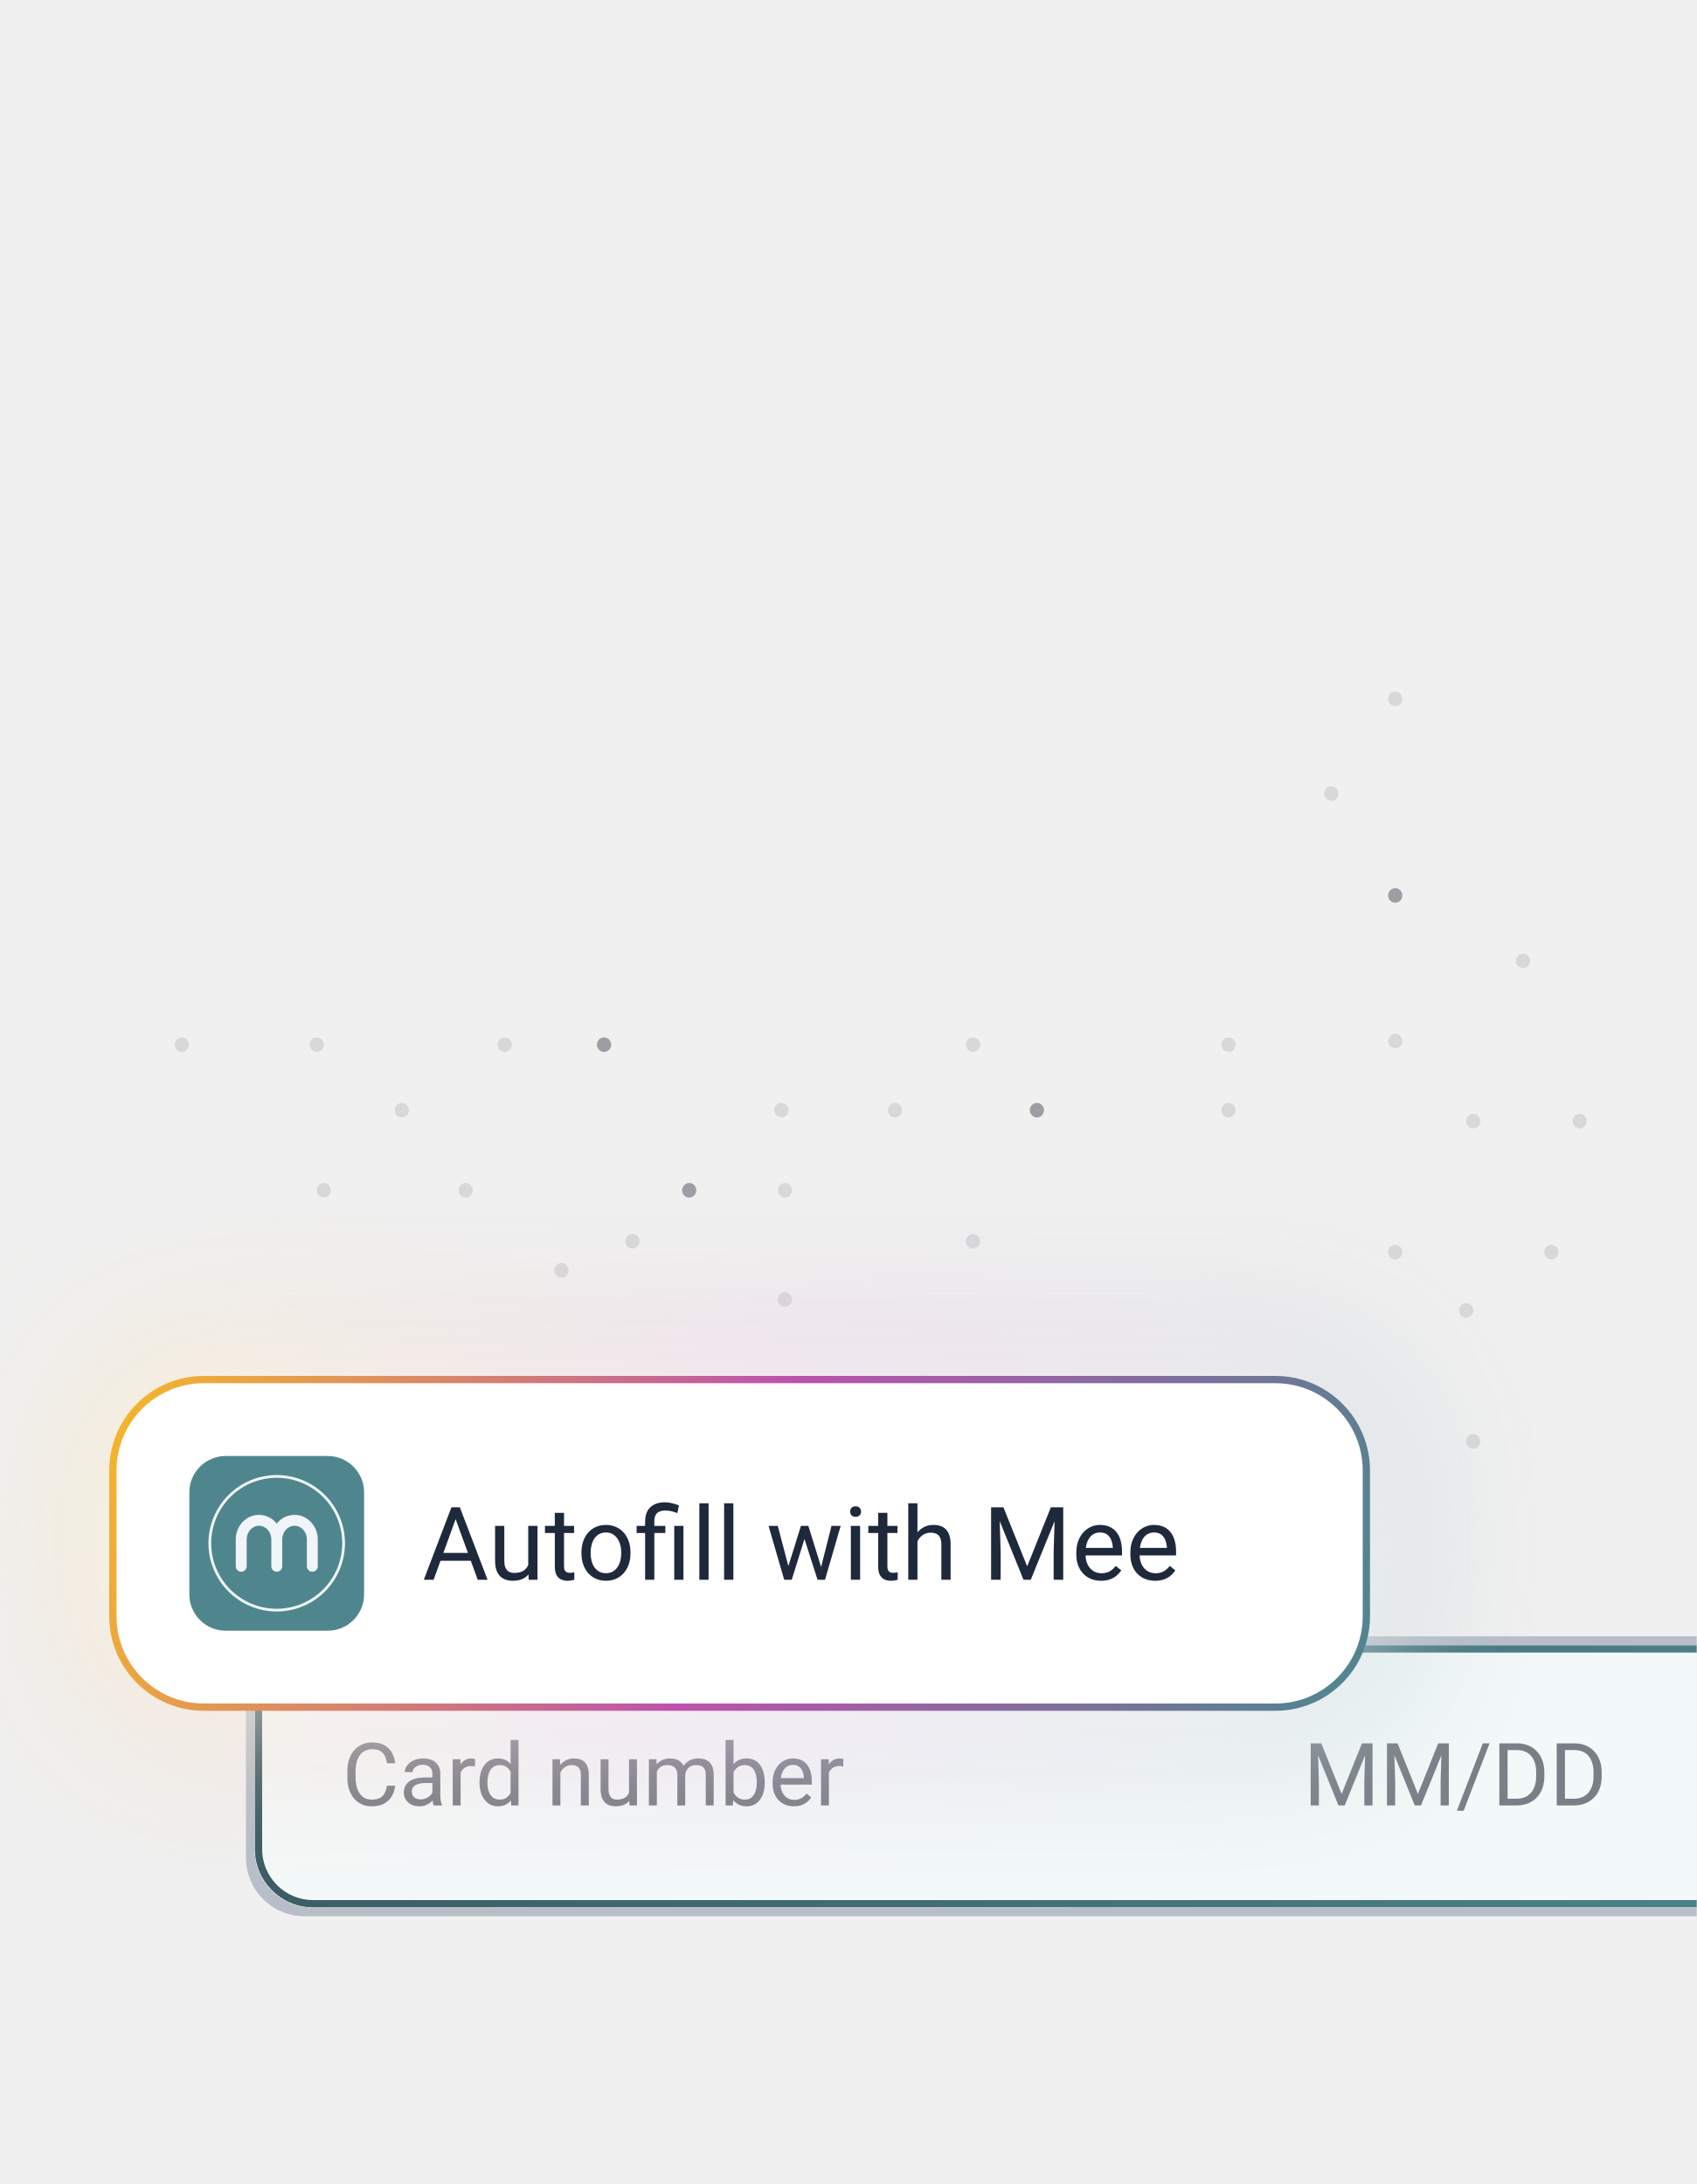
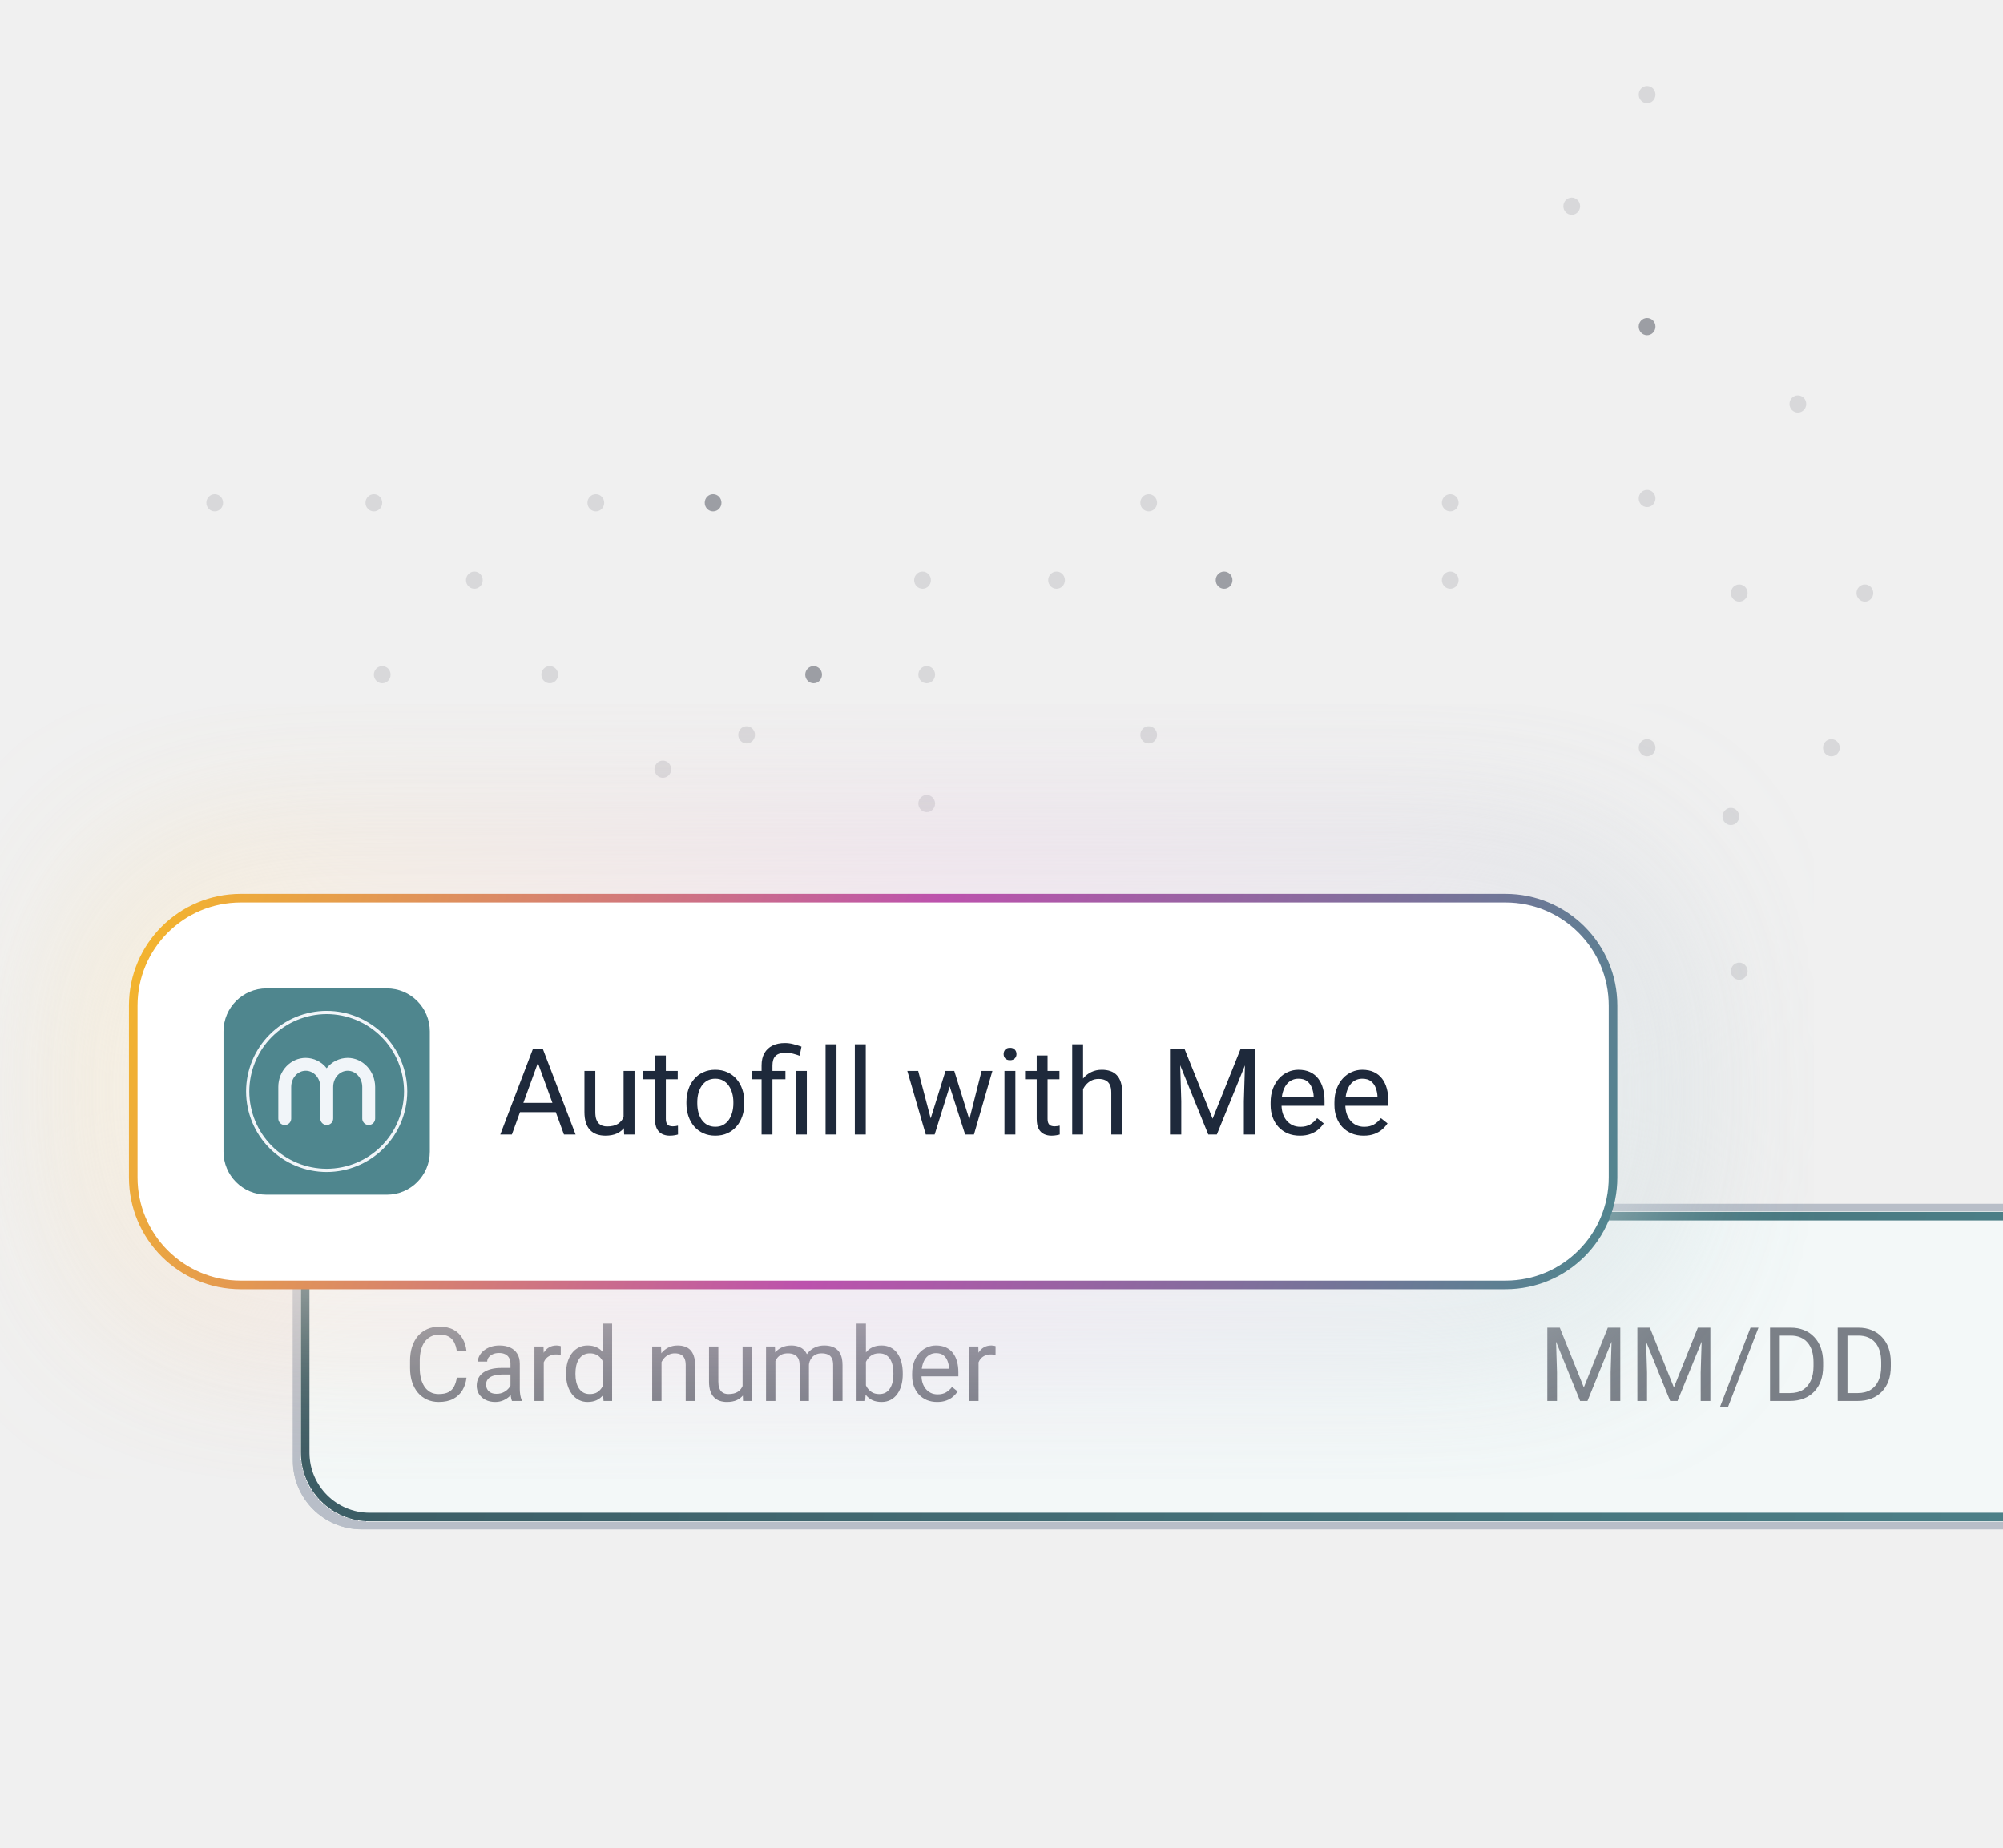
- <svg xmlns="http://www.w3.org/2000/svg" width="233" height="300" viewBox="0 0 233 300" fill="none">
+ <svg xmlns="http://www.w3.org/2000/svg" width="233" height="215" viewBox="0 85 233 215" fill="none">
  <g clip-path="url(#clip0_6063_2798)">
    <g clip-path="url(#clip1_6063_2798)">
      <g filter="url(#filter0_d_6063_2798)">
        <g clip-path="url(#clip2_6063_2798)">
          <path d="M35 234C35 229.582 38.582 226 43 226H260C264.418 226 268 229.582 268 234V254C268 258.418 264.418 262 260 262H43C38.582 262 35 258.418 35 254V234Z" fill="#F3F8F8" />
          <path d="M53.141 245.287H54.266C54.207 245.826 54.053 246.308 53.803 246.734C53.553 247.16 53.199 247.498 52.742 247.748C52.285 247.994 51.715 248.117 51.031 248.117C50.531 248.117 50.076 248.023 49.666 247.836C49.26 247.648 48.91 247.383 48.617 247.039C48.324 246.691 48.098 246.275 47.938 245.791C47.781 245.303 47.703 244.76 47.703 244.162V243.312C47.703 242.715 47.781 242.174 47.938 241.689C48.098 241.201 48.326 240.783 48.623 240.435C48.924 240.088 49.285 239.82 49.707 239.633C50.129 239.445 50.603 239.351 51.131 239.351C51.775 239.351 52.32 239.473 52.766 239.715C53.211 239.957 53.557 240.293 53.803 240.723C54.053 241.148 54.207 241.642 54.266 242.205H53.141C53.086 241.807 52.984 241.465 52.836 241.18C52.688 240.891 52.477 240.668 52.203 240.512C51.93 240.355 51.572 240.277 51.131 240.277C50.752 240.277 50.418 240.349 50.129 240.494C49.844 240.639 49.603 240.844 49.408 241.109C49.217 241.375 49.072 241.693 48.975 242.064C48.877 242.435 48.828 242.848 48.828 243.301V244.162C48.828 244.58 48.871 244.973 48.957 245.34C49.047 245.707 49.182 246.029 49.361 246.307C49.541 246.584 49.77 246.803 50.047 246.963C50.324 247.119 50.652 247.197 51.031 247.197C51.512 247.197 51.895 247.121 52.18 246.969C52.465 246.816 52.68 246.598 52.824 246.312C52.973 246.027 53.078 245.685 53.141 245.287ZM59.381 246.916V243.652C59.381 243.402 59.33 243.185 59.228 243.002C59.131 242.814 58.982 242.67 58.783 242.568C58.584 242.467 58.338 242.416 58.045 242.416C57.772 242.416 57.531 242.463 57.324 242.557C57.121 242.65 56.961 242.773 56.844 242.926C56.73 243.078 56.674 243.242 56.674 243.418H55.59C55.59 243.191 55.648 242.967 55.766 242.744C55.883 242.521 56.051 242.32 56.27 242.141C56.492 241.957 56.758 241.812 57.066 241.707C57.379 241.598 57.727 241.543 58.109 241.543C58.57 241.543 58.977 241.621 59.328 241.777C59.684 241.933 59.961 242.17 60.16 242.486C60.363 242.799 60.465 243.191 60.465 243.664V246.617C60.465 246.828 60.482 247.053 60.518 247.291C60.557 247.529 60.613 247.734 60.688 247.906V248H59.557C59.502 247.875 59.459 247.709 59.428 247.502C59.397 247.291 59.381 247.096 59.381 246.916ZM59.568 244.156L59.58 244.918H58.484C58.176 244.918 57.9 244.943 57.658 244.994C57.416 245.041 57.213 245.113 57.049 245.211C56.885 245.308 56.76 245.432 56.674 245.58C56.588 245.724 56.545 245.894 56.545 246.09C56.545 246.289 56.59 246.471 56.68 246.635C56.77 246.799 56.904 246.93 57.084 247.027C57.268 247.121 57.492 247.168 57.758 247.168C58.09 247.168 58.383 247.098 58.637 246.957C58.891 246.816 59.092 246.644 59.24 246.441C59.393 246.238 59.475 246.041 59.486 245.849L59.949 246.371C59.922 246.535 59.848 246.717 59.727 246.916C59.605 247.115 59.443 247.307 59.24 247.49C59.041 247.67 58.803 247.82 58.525 247.941C58.252 248.058 57.943 248.117 57.6 248.117C57.17 248.117 56.793 248.033 56.469 247.865C56.148 247.697 55.898 247.473 55.719 247.191C55.543 246.906 55.455 246.588 55.455 246.236C55.455 245.896 55.522 245.598 55.654 245.34C55.787 245.078 55.978 244.861 56.228 244.689C56.478 244.514 56.779 244.381 57.131 244.291C57.482 244.201 57.875 244.156 58.309 244.156H59.568ZM63.254 242.656V248H62.17V241.66H63.225L63.254 242.656ZM65.234 241.625L65.228 242.633C65.139 242.613 65.053 242.601 64.971 242.598C64.893 242.59 64.803 242.586 64.701 242.586C64.451 242.586 64.231 242.625 64.039 242.703C63.848 242.781 63.685 242.891 63.553 243.031C63.42 243.172 63.315 243.34 63.236 243.535C63.162 243.726 63.113 243.937 63.09 244.168L62.785 244.344C62.785 243.961 62.822 243.601 62.897 243.266C62.975 242.93 63.094 242.633 63.254 242.375C63.414 242.113 63.617 241.91 63.863 241.766C64.113 241.617 64.41 241.543 64.754 241.543C64.832 241.543 64.922 241.553 65.023 241.572C65.125 241.588 65.195 241.605 65.234 241.625ZM70.115 246.769V239H71.205V248H70.209L70.115 246.769ZM65.85 244.9V244.777C65.85 244.293 65.908 243.853 66.025 243.459C66.147 243.06 66.316 242.719 66.535 242.433C66.758 242.148 67.022 241.93 67.326 241.777C67.635 241.621 67.978 241.543 68.357 241.543C68.756 241.543 69.103 241.613 69.4 241.754C69.701 241.891 69.955 242.092 70.162 242.357C70.373 242.619 70.539 242.935 70.66 243.307C70.781 243.678 70.865 244.098 70.912 244.566V245.105C70.869 245.57 70.785 245.988 70.66 246.359C70.539 246.73 70.373 247.047 70.162 247.308C69.955 247.57 69.701 247.771 69.4 247.912C69.1 248.049 68.748 248.117 68.346 248.117C67.975 248.117 67.635 248.037 67.326 247.877C67.022 247.717 66.758 247.492 66.535 247.203C66.316 246.914 66.147 246.574 66.025 246.183C65.908 245.789 65.85 245.361 65.85 244.9ZM66.939 244.777V244.9C66.939 245.217 66.971 245.514 67.033 245.791C67.1 246.068 67.201 246.312 67.338 246.523C67.475 246.734 67.648 246.9 67.859 247.021C68.07 247.139 68.322 247.197 68.615 247.197C68.975 247.197 69.269 247.121 69.5 246.969C69.734 246.816 69.922 246.615 70.062 246.365C70.203 246.115 70.312 245.844 70.391 245.551V244.139C70.344 243.924 70.275 243.717 70.186 243.517C70.1 243.314 69.986 243.135 69.846 242.978C69.709 242.818 69.539 242.691 69.336 242.598C69.137 242.504 68.9 242.457 68.627 242.457C68.33 242.457 68.074 242.519 67.859 242.644C67.648 242.766 67.475 242.933 67.338 243.148C67.201 243.359 67.1 243.605 67.033 243.887C66.971 244.164 66.939 244.461 66.939 244.777ZM76.953 243.014V248H75.869V241.66H76.894L76.953 243.014ZM76.695 244.59L76.244 244.572C76.248 244.139 76.312 243.738 76.438 243.371C76.562 243 76.738 242.678 76.965 242.404C77.191 242.131 77.461 241.92 77.773 241.771C78.09 241.619 78.439 241.543 78.822 241.543C79.135 241.543 79.416 241.586 79.666 241.672C79.916 241.754 80.129 241.887 80.305 242.07C80.484 242.254 80.621 242.492 80.715 242.785C80.809 243.074 80.856 243.428 80.856 243.846V248H79.766V243.834C79.766 243.502 79.717 243.236 79.619 243.037C79.522 242.834 79.379 242.687 79.191 242.598C79.004 242.504 78.773 242.457 78.5 242.457C78.231 242.457 77.984 242.514 77.762 242.627C77.543 242.74 77.353 242.896 77.193 243.096C77.037 243.295 76.914 243.523 76.824 243.781C76.738 244.035 76.695 244.305 76.695 244.59ZM86.381 246.535V241.66H87.471V248H86.434L86.381 246.535ZM86.586 245.199L87.037 245.187C87.037 245.609 86.992 246 86.902 246.359C86.816 246.715 86.676 247.023 86.481 247.285C86.285 247.547 86.029 247.752 85.713 247.9C85.397 248.045 85.012 248.117 84.559 248.117C84.25 248.117 83.967 248.072 83.709 247.982C83.455 247.892 83.236 247.754 83.053 247.566C82.869 247.379 82.727 247.135 82.625 246.834C82.527 246.533 82.478 246.172 82.478 245.75V241.66H83.562V245.762C83.562 246.047 83.594 246.283 83.656 246.471C83.723 246.654 83.811 246.801 83.92 246.91C84.033 247.016 84.158 247.09 84.295 247.133C84.436 247.176 84.58 247.197 84.728 247.197C85.189 247.197 85.555 247.109 85.824 246.933C86.094 246.754 86.287 246.514 86.404 246.213C86.525 245.908 86.586 245.57 86.586 245.199ZM90.201 242.92V248H89.111V241.66H90.143L90.201 242.92ZM89.978 244.59L89.475 244.572C89.478 244.139 89.535 243.738 89.644 243.371C89.754 243 89.916 242.678 90.131 242.404C90.346 242.131 90.613 241.92 90.934 241.771C91.254 241.619 91.625 241.543 92.047 241.543C92.344 241.543 92.617 241.586 92.867 241.672C93.117 241.754 93.334 241.885 93.518 242.064C93.701 242.244 93.844 242.474 93.945 242.756C94.047 243.037 94.098 243.377 94.098 243.775V248H93.014V243.828C93.014 243.496 92.957 243.23 92.844 243.031C92.734 242.832 92.578 242.687 92.375 242.598C92.172 242.504 91.934 242.457 91.66 242.457C91.34 242.457 91.072 242.514 90.857 242.627C90.643 242.74 90.471 242.896 90.342 243.096C90.213 243.295 90.119 243.523 90.061 243.781C90.006 244.035 89.978 244.305 89.978 244.59ZM94.086 243.992L93.359 244.215C93.363 243.867 93.42 243.533 93.529 243.213C93.643 242.892 93.805 242.607 94.016 242.357C94.231 242.107 94.494 241.91 94.807 241.766C95.119 241.617 95.477 241.543 95.879 241.543C96.219 241.543 96.519 241.588 96.781 241.678C97.047 241.767 97.269 241.906 97.449 242.094C97.633 242.277 97.772 242.514 97.865 242.803C97.959 243.092 98.006 243.435 98.006 243.834V248H96.916V243.822C96.916 243.467 96.859 243.191 96.746 242.996C96.637 242.797 96.481 242.658 96.277 242.58C96.078 242.498 95.84 242.457 95.562 242.457C95.324 242.457 95.113 242.498 94.93 242.58C94.746 242.662 94.592 242.775 94.467 242.92C94.342 243.06 94.246 243.223 94.18 243.406C94.117 243.59 94.086 243.785 94.086 243.992ZM99.641 239H100.73V246.769L100.637 248H99.641V239ZM105.014 244.777V244.9C105.014 245.361 104.959 245.789 104.85 246.183C104.74 246.574 104.58 246.914 104.369 247.203C104.158 247.492 103.9 247.717 103.596 247.877C103.291 248.037 102.941 248.117 102.547 248.117C102.145 248.117 101.791 248.049 101.486 247.912C101.186 247.771 100.932 247.57 100.725 247.308C100.518 247.047 100.352 246.73 100.227 246.359C100.105 245.988 100.021 245.57 99.975 245.105V244.566C100.021 244.098 100.105 243.678 100.227 243.307C100.352 242.935 100.518 242.619 100.725 242.357C100.932 242.092 101.186 241.891 101.486 241.754C101.787 241.613 102.137 241.543 102.535 241.543C102.934 241.543 103.287 241.621 103.596 241.777C103.904 241.93 104.162 242.148 104.369 242.433C104.58 242.719 104.74 243.06 104.85 243.459C104.959 243.853 105.014 244.293 105.014 244.777ZM103.924 244.9V244.777C103.924 244.461 103.895 244.164 103.836 243.887C103.777 243.605 103.684 243.359 103.555 243.148C103.426 242.933 103.256 242.766 103.045 242.644C102.834 242.519 102.574 242.457 102.266 242.457C101.992 242.457 101.754 242.504 101.551 242.598C101.352 242.691 101.182 242.818 101.041 242.978C100.9 243.135 100.785 243.314 100.695 243.517C100.609 243.717 100.545 243.924 100.502 244.139V245.551C100.564 245.824 100.666 246.088 100.807 246.342C100.951 246.592 101.143 246.797 101.381 246.957C101.623 247.117 101.922 247.197 102.277 247.197C102.57 247.197 102.82 247.139 103.027 247.021C103.238 246.9 103.408 246.734 103.537 246.523C103.67 246.312 103.768 246.068 103.83 245.791C103.893 245.514 103.924 245.217 103.924 244.9ZM109.016 248.117C108.574 248.117 108.174 248.043 107.814 247.894C107.459 247.742 107.152 247.529 106.895 247.256C106.641 246.982 106.445 246.658 106.309 246.283C106.172 245.908 106.104 245.498 106.104 245.053V244.807C106.104 244.291 106.18 243.832 106.332 243.43C106.484 243.023 106.691 242.68 106.953 242.398C107.215 242.117 107.512 241.904 107.844 241.76C108.176 241.615 108.52 241.543 108.875 241.543C109.328 241.543 109.719 241.621 110.047 241.777C110.379 241.933 110.65 242.152 110.861 242.433C111.072 242.711 111.229 243.039 111.33 243.418C111.432 243.793 111.482 244.203 111.482 244.648V245.135H106.748V244.25H110.398V244.168C110.383 243.887 110.324 243.613 110.223 243.348C110.125 243.082 109.969 242.863 109.754 242.691C109.539 242.519 109.246 242.433 108.875 242.433C108.629 242.433 108.402 242.486 108.195 242.592C107.988 242.693 107.811 242.846 107.662 243.049C107.514 243.252 107.398 243.5 107.316 243.793C107.234 244.086 107.193 244.424 107.193 244.807V245.053C107.193 245.353 107.234 245.637 107.316 245.902C107.402 246.164 107.525 246.394 107.686 246.594C107.85 246.793 108.047 246.949 108.277 247.062C108.512 247.176 108.777 247.232 109.074 247.232C109.457 247.232 109.781 247.154 110.047 246.998C110.312 246.842 110.545 246.633 110.744 246.371L111.4 246.892C111.264 247.099 111.09 247.297 110.879 247.484C110.668 247.672 110.408 247.824 110.1 247.941C109.795 248.058 109.434 248.117 109.016 248.117ZM113.832 242.656V248H112.748V241.66H113.803L113.832 242.656ZM115.812 241.625L115.807 242.633C115.717 242.613 115.631 242.601 115.549 242.598C115.471 242.59 115.381 242.586 115.279 242.586C115.029 242.586 114.809 242.625 114.617 242.703C114.426 242.781 114.264 242.891 114.131 243.031C113.998 243.172 113.893 243.34 113.814 243.535C113.74 243.726 113.691 243.937 113.668 244.168L113.363 244.344C113.363 243.961 113.4 243.601 113.475 243.266C113.553 242.93 113.672 242.633 113.832 242.375C113.992 242.113 114.195 241.91 114.441 241.766C114.691 241.617 114.988 241.543 115.332 241.543C115.41 241.543 115.5 241.553 115.602 241.572C115.703 241.588 115.773 241.605 115.812 241.625Z" fill="#020617" fill-opacity="0.5" />
          <path d="M180.348 239.469H181.443L184.238 246.424L187.027 239.469H188.129L184.66 248H183.805L180.348 239.469ZM179.99 239.469H180.957L181.115 244.672V248H179.99V239.469ZM187.514 239.469H188.48V248H187.355V244.672L187.514 239.469ZM190.824 239.469H191.92L194.715 246.424L197.504 239.469H198.605L195.137 248H194.281L190.824 239.469ZM190.467 239.469H191.434L191.592 244.672V248H190.467V239.469ZM197.99 239.469H198.957V248H197.832V244.672L197.99 239.469ZM204.553 239.469L200.996 248.732H200.064L203.627 239.469H204.553ZM208.209 248H206.428L206.439 247.08H208.209C208.818 247.08 209.326 246.953 209.732 246.699C210.139 246.441 210.443 246.082 210.646 245.621C210.854 245.156 210.957 244.613 210.957 243.992V243.471C210.957 242.982 210.898 242.549 210.781 242.17C210.664 241.787 210.492 241.465 210.266 241.203C210.039 240.937 209.762 240.736 209.434 240.599C209.109 240.463 208.736 240.394 208.314 240.394H206.393V239.469H208.314C208.873 239.469 209.383 239.562 209.844 239.75C210.305 239.933 210.701 240.201 211.033 240.553C211.369 240.9 211.627 241.322 211.807 241.818C211.986 242.31 212.076 242.865 212.076 243.482V243.992C212.076 244.609 211.986 245.166 211.807 245.662C211.627 246.154 211.367 246.574 211.027 246.922C210.691 247.269 210.285 247.537 209.809 247.724C209.336 247.908 208.803 248 208.209 248ZM207.031 239.469V248H205.9V239.469H207.031ZM216.084 248H214.303L214.314 247.08H216.084C216.693 247.08 217.201 246.953 217.607 246.699C218.014 246.441 218.318 246.082 218.521 245.621C218.729 245.156 218.832 244.613 218.832 243.992V243.471C218.832 242.982 218.773 242.549 218.656 242.17C218.539 241.787 218.367 241.465 218.141 241.203C217.914 240.937 217.637 240.736 217.309 240.599C216.984 240.463 216.611 240.394 216.189 240.394H214.268V239.469H216.189C216.748 239.469 217.258 239.562 217.719 239.75C218.18 239.933 218.576 240.201 218.908 240.553C219.244 240.9 219.502 241.322 219.682 241.818C219.861 242.31 219.951 242.865 219.951 243.482V243.992C219.951 244.609 219.861 245.166 219.682 245.662C219.502 246.154 219.242 246.574 218.902 246.922C218.566 247.269 218.16 247.537 217.684 247.724C217.211 247.908 216.678 248 216.084 248ZM214.906 239.469V248H213.775V239.469H214.906Z" fill="#020617" fill-opacity="0.5" />
        </g>
        <path d="M35.5 234C35.5 229.858 38.858 226.5 43 226.5H260C264.142 226.5 267.5 229.858 267.5 234V254C267.5 258.142 264.142 261.5 260 261.5H43C38.858 261.5 35.5 258.142 35.5 254V234Z" stroke="url(#paint0_linear_6063_2798)" />
      </g>
    </g>
    <ellipse cx="191.599" cy="172" rx="1" ry="0.974" transform="rotate(-90 191.599 172)" fill="#020617" fill-opacity="0.1" />
    <ellipse cx="202.318" cy="198" rx="1" ry="0.974" transform="rotate(-90 202.318 198)" fill="#020617" fill-opacity="0.1" />
    <ellipse cx="213.037" cy="172" rx="1" ry="0.974" transform="rotate(-90 213.037 172)" fill="#020617" fill-opacity="0.1" />
    <ellipse cx="201.344" cy="180" rx="1" ry="0.974" transform="rotate(-90 201.344 180)" fill="#020617" fill-opacity="0.1" />
    <ellipse cx="216.934" cy="154" rx="1" ry="0.974" transform="rotate(-90 216.934 154)" fill="#020617" fill-opacity="0.1" />
    <ellipse cx="209.139" cy="132" rx="1" ry="0.974" transform="rotate(-90 209.139 132)" fill="#020617" fill-opacity="0.1" />
    <ellipse cx="191.599" cy="123" rx="1" ry="0.974" transform="rotate(-90 191.599 123)" fill="#020617" fill-opacity="0.35" />
    <ellipse cx="182.83" cy="109" rx="1" ry="0.974" transform="rotate(-90 182.83 109)" fill="#020617" fill-opacity="0.1" />
    <ellipse cx="191.599" cy="96" rx="1" ry="0.974" transform="rotate(-90 191.599 96)" fill="#020617" fill-opacity="0.1" />
    <ellipse cx="202.318" cy="154" rx="1" ry="0.974" transform="rotate(-90 202.318 154)" fill="#020617" fill-opacity="0.1" />
    <ellipse cx="191.599" cy="143" rx="1" ry="0.974" transform="rotate(-90 191.599 143)" fill="#020617" fill-opacity="0.1" />
    <ellipse cx="69.31" cy="143.5" rx="0.974" ry="1" fill="#020617" fill-opacity="0.1" />
    <ellipse cx="43.488" cy="143.5" rx="0.974" ry="1" fill="#020617" fill-opacity="0.1" />
    <ellipse cx="24.974" cy="143.5" rx="0.974" ry="1" fill="#020617" fill-opacity="0.1" />
    <ellipse cx="82.952" cy="143.5" rx="0.974" ry="1" fill="#020617" fill-opacity="0.35" />
    <ellipse cx="55.181" cy="152.5" rx="0.974" ry="1" fill="#020617" fill-opacity="0.1" />
    <ellipse cx="94.645" cy="163.5" rx="0.974" ry="1" fill="#020617" fill-opacity="0.35" />
    <ellipse cx="63.951" cy="163.5" rx="0.974" ry="1" fill="#020617" fill-opacity="0.1" />
    <ellipse cx="77.106" cy="174.5" rx="0.974" ry="1" fill="#020617" fill-opacity="0.1" />
    <ellipse cx="86.85" cy="170.5" rx="0.974" ry="1" fill="#020617" fill-opacity="0.1" />
    <ellipse cx="107.8" cy="178.5" rx="0.974" ry="1" fill="#020617" fill-opacity="0.1" />
    <ellipse cx="133.622" cy="170.5" rx="0.974" ry="1" fill="#020617" fill-opacity="0.1" />
    <ellipse cx="142.392" cy="152.5" rx="0.974" ry="1" fill="#020617" fill-opacity="0.35" />
    <ellipse cx="133.622" cy="143.5" rx="0.974" ry="1" fill="#020617" fill-opacity="0.1" />
    <ellipse cx="168.701" cy="152.5" rx="0.974" ry="1" fill="#020617" fill-opacity="0.1" />
    <ellipse cx="168.701" cy="143.5" rx="0.974" ry="1" fill="#020617" fill-opacity="0.1" />
    <ellipse cx="44.463" cy="163.5" rx="0.974" ry="1" fill="#020617" fill-opacity="0.1" />
    <ellipse cx="107.8" cy="163.5" rx="0.974" ry="1" fill="#020617" fill-opacity="0.1" />
    <ellipse cx="122.903" cy="152.5" rx="0.974" ry="1" fill="#020617" fill-opacity="0.1" />
    <ellipse cx="107.313" cy="152.5" rx="0.974" ry="1" fill="#020617" fill-opacity="0.1" />
    <g opacity="0.75" filter="url(#filter1_f_6063_2798)">
      <path d="M16 202C16 195.373 21.373 190 28 190H176C182.627 190 188 195.373 188 202V222C188 228.627 182.627 234 176 234H28C21.373 234 16 228.627 16 222V202Z" fill="white" />
      <path d="M28 188.5C20.544 188.5 14.5 194.544 14.5 202V222C14.5 229.456 20.544 235.5 28 235.5H176C183.456 235.5 189.5 229.456 189.5 222V202C189.5 194.544 183.456 188.5 176 188.5H28Z" stroke="url(#paint1_linear_6063_2798)" stroke-width="3" />
    </g>
    <path d="M28 189.5C21.096 189.5 15.5 195.096 15.5 202V222C15.5 228.904 21.096 234.5 28 234.5H175.136C182.039 234.5 187.636 228.904 187.636 222V202C187.636 195.096 182.039 189.5 175.136 189.5H28Z" fill="white" />
    <path d="M28 189.5C21.096 189.5 15.5 195.096 15.5 202V222C15.5 228.904 21.096 234.5 28 234.5H175.136C182.039 234.5 187.636 228.904 187.636 222V202C187.636 195.096 182.039 189.5 175.136 189.5H28Z" stroke="url(#paint2_linear_6063_2798)" />
    <g clip-path="url(#clip3_6063_2798)">
      <path d="M50 200H26V224H50V200Z" fill="#4F868E" />
      <path d="M40.44 208.084C39.969 208.087 39.504 208.198 39.081 208.406C38.659 208.615 38.289 208.917 38 209.289C37.711 208.917 37.342 208.615 36.919 208.406C36.497 208.198 36.032 208.087 35.561 208.084C33.804 208.084 32.375 209.596 32.375 211.458V215.147C32.375 215.346 32.454 215.537 32.595 215.677C32.735 215.818 32.926 215.897 33.125 215.897C33.324 215.897 33.515 215.818 33.655 215.677C33.796 215.537 33.875 215.346 33.875 215.147V211.456C33.875 210.421 34.634 209.581 35.566 209.581C36.499 209.581 37.258 210.424 37.258 211.456V215.144C37.258 215.343 37.337 215.534 37.477 215.675C37.618 215.815 37.809 215.894 38.008 215.894C38.206 215.894 38.397 215.815 38.538 215.675C38.678 215.534 38.758 215.343 38.758 215.144V211.456C38.758 210.421 39.516 209.581 40.449 209.581C41.381 209.581 42.14 210.424 42.14 211.456V215.144C42.14 215.343 42.219 215.534 42.36 215.675C42.5 215.815 42.691 215.894 42.89 215.894C43.089 215.894 43.28 215.815 43.42 215.675C43.561 215.534 43.64 215.343 43.64 215.144V211.456C43.626 209.596 42.197 208.084 40.44 208.084Z" fill="#F1F5F9" />
      <path d="M38 202.616C35.514 202.619 33.132 203.607 31.374 205.364C29.617 207.121 28.628 209.503 28.625 211.988C28.628 214.473 29.617 216.855 31.374 218.612C33.132 220.369 35.514 221.357 38 221.36C40.486 221.357 42.869 220.369 44.626 218.612C46.384 216.855 47.372 214.473 47.375 211.988C47.372 209.503 46.383 207.121 44.626 205.364C42.868 203.607 40.486 202.619 38 202.616ZM38 220.985C35.614 220.982 33.326 220.034 31.639 218.347C29.952 216.66 29.003 214.373 29 211.988C29.003 209.603 29.952 207.316 31.639 205.629C33.326 203.942 35.614 202.994 38 202.991C40.386 202.994 42.674 203.942 44.361 205.629C46.048 207.316 46.997 209.603 47 211.988C46.997 214.373 46.048 216.66 44.361 218.347C42.674 220.034 40.386 220.982 38 220.985Z" fill="#F1F5F9" />
    </g>
    <path d="M62.84 207.929L59.545 217H58.198L61.992 207.047H62.86L62.84 207.929ZM65.602 217L62.3 207.929L62.279 207.047H63.148L66.955 217H65.602ZM65.431 213.315V214.396H59.839V213.315H65.431ZM72.54 215.291V209.604H73.811V217H72.602L72.54 215.291ZM72.779 213.732L73.306 213.719C73.306 214.211 73.253 214.667 73.148 215.086C73.048 215.501 72.884 215.861 72.656 216.166C72.428 216.471 72.13 216.711 71.761 216.884C71.392 217.052 70.943 217.137 70.414 217.137C70.054 217.137 69.724 217.084 69.423 216.979C69.127 216.875 68.871 216.713 68.657 216.494C68.443 216.275 68.277 215.991 68.158 215.64C68.044 215.289 67.987 214.867 67.987 214.375V209.604H69.252V214.389C69.252 214.721 69.288 214.997 69.361 215.216C69.439 215.43 69.541 215.601 69.669 215.729C69.801 215.852 69.947 215.938 70.106 215.988C70.27 216.038 70.439 216.063 70.612 216.063C71.15 216.063 71.576 215.961 71.891 215.756C72.205 215.546 72.431 215.266 72.567 214.915C72.709 214.56 72.779 214.165 72.779 213.732ZM78.836 209.604V210.574H74.837V209.604H78.836ZM76.19 207.806H77.455V215.168C77.455 215.419 77.494 215.608 77.571 215.735C77.649 215.863 77.749 215.947 77.872 215.988C77.995 216.029 78.127 216.05 78.269 216.05C78.373 216.05 78.483 216.041 78.597 216.022C78.715 216 78.804 215.981 78.863 215.968L78.87 217C78.77 217.032 78.638 217.062 78.474 217.089C78.314 217.121 78.12 217.137 77.893 217.137C77.583 217.137 77.298 217.075 77.038 216.952C76.778 216.829 76.571 216.624 76.416 216.337C76.266 216.045 76.19 215.653 76.19 215.161V207.806ZM79.848 213.384V213.227C79.848 212.693 79.925 212.199 80.08 211.743C80.235 211.283 80.458 210.884 80.75 210.547C81.042 210.205 81.395 209.941 81.81 209.754C82.224 209.562 82.689 209.467 83.204 209.467C83.724 209.467 84.191 209.562 84.606 209.754C85.025 209.941 85.38 210.205 85.672 210.547C85.968 210.884 86.194 211.283 86.349 211.743C86.504 212.199 86.581 212.693 86.581 213.227V213.384C86.581 213.917 86.504 214.411 86.349 214.867C86.194 215.323 85.968 215.722 85.672 216.063C85.38 216.401 85.027 216.665 84.612 216.856C84.202 217.043 83.737 217.137 83.218 217.137C82.698 217.137 82.231 217.043 81.816 216.856C81.402 216.665 81.046 216.401 80.75 216.063C80.458 215.722 80.235 215.323 80.08 214.867C79.925 214.411 79.848 213.917 79.848 213.384ZM81.112 213.227V213.384C81.112 213.753 81.156 214.102 81.242 214.43C81.329 214.753 81.459 215.04 81.632 215.291C81.81 215.542 82.031 215.74 82.295 215.886C82.559 216.027 82.867 216.098 83.218 216.098C83.564 216.098 83.867 216.027 84.127 215.886C84.391 215.74 84.61 215.542 84.783 215.291C84.956 215.04 85.086 214.753 85.173 214.43C85.264 214.102 85.31 213.753 85.31 213.384V213.227C85.31 212.862 85.264 212.518 85.173 212.194C85.086 211.866 84.954 211.577 84.776 211.326C84.603 211.071 84.384 210.87 84.12 210.725C83.86 210.579 83.555 210.506 83.204 210.506C82.858 210.506 82.552 210.579 82.288 210.725C82.028 210.87 81.81 211.071 81.632 211.326C81.459 211.577 81.329 211.866 81.242 212.194C81.156 212.518 81.112 212.862 81.112 213.227ZM89.856 217H88.591V208.961C88.591 208.4 88.7 207.926 88.919 207.539C89.138 207.152 89.45 206.858 89.856 206.657C90.261 206.457 90.742 206.356 91.298 206.356C91.626 206.356 91.947 206.397 92.262 206.479C92.576 206.557 92.9 206.655 93.232 206.773L93.02 207.84C92.811 207.758 92.567 207.68 92.289 207.607C92.016 207.53 91.715 207.491 91.387 207.491C90.844 207.491 90.453 207.614 90.211 207.86C89.974 208.102 89.856 208.469 89.856 208.961V217ZM91.366 209.604V210.574H87.422V209.604H91.366ZM93.855 209.604V217H92.59V209.604H93.855ZM97.307 206.5V217H96.035V206.5H97.307ZM100.711 206.5V217H99.439V206.5H100.711ZM108.087 215.688L109.987 209.604H110.821L110.657 210.813L108.723 217H107.909L108.087 215.688ZM106.809 209.604L108.429 215.756L108.545 217H107.69L105.544 209.604H106.809ZM112.64 215.708L114.185 209.604H115.442L113.296 217H112.448L112.64 215.708ZM111.006 209.604L112.865 215.585L113.077 217H112.271L110.281 210.8L110.117 209.604H111.006ZM118.115 209.604V217H116.844V209.604H118.115ZM116.748 207.642C116.748 207.437 116.81 207.263 116.933 207.122C117.06 206.981 117.247 206.91 117.493 206.91C117.735 206.91 117.919 206.981 118.047 207.122C118.179 207.263 118.245 207.437 118.245 207.642C118.245 207.838 118.179 208.006 118.047 208.147C117.919 208.284 117.735 208.353 117.493 208.353C117.247 208.353 117.06 208.284 116.933 208.147C116.81 208.006 116.748 207.838 116.748 207.642ZM123.242 209.604V210.574H119.243V209.604H123.242ZM120.597 207.806H121.861V215.168C121.861 215.419 121.9 215.608 121.978 215.735C122.055 215.863 122.155 215.947 122.278 215.988C122.401 216.029 122.534 216.05 122.675 216.05C122.78 216.05 122.889 216.041 123.003 216.022C123.121 216 123.21 215.981 123.27 215.968L123.276 217C123.176 217.032 123.044 217.062 122.88 217.089C122.72 217.121 122.527 217.137 122.299 217.137C121.989 217.137 121.704 217.075 121.444 216.952C121.185 216.829 120.977 216.624 120.822 216.337C120.672 216.045 120.597 215.653 120.597 215.161V207.806ZM125.99 206.5V217H124.726V206.5H125.99ZM125.689 213.021L125.163 213.001C125.168 212.495 125.243 212.028 125.389 211.6C125.535 211.167 125.74 210.791 126.004 210.472C126.268 210.153 126.583 209.907 126.947 209.733C127.316 209.556 127.724 209.467 128.171 209.467C128.535 209.467 128.864 209.517 129.155 209.617C129.447 209.713 129.695 209.868 129.9 210.082C130.11 210.296 130.27 210.574 130.379 210.916C130.488 211.253 130.543 211.666 130.543 212.153V217H129.271V212.14C129.271 211.752 129.215 211.442 129.101 211.21C128.987 210.973 128.82 210.802 128.602 210.697C128.383 210.588 128.114 210.533 127.795 210.533C127.48 210.533 127.193 210.599 126.934 210.731C126.678 210.864 126.457 211.046 126.271 211.278C126.088 211.511 125.945 211.777 125.84 212.078C125.74 212.374 125.689 212.689 125.689 213.021ZM136.518 207.047H137.796L141.057 215.161L144.311 207.047H145.596L141.549 217H140.551L136.518 207.047ZM136.101 207.047H137.229L137.413 213.117V217H136.101V207.047ZM144.878 207.047H146.006V217H144.693V213.117L144.878 207.047ZM151.201 217.137C150.686 217.137 150.219 217.05 149.8 216.877C149.385 216.699 149.027 216.451 148.727 216.132C148.43 215.813 148.202 215.435 148.043 214.997C147.883 214.56 147.804 214.081 147.804 213.562V213.274C147.804 212.673 147.893 212.137 148.07 211.668C148.248 211.194 148.49 210.793 148.795 210.465C149.1 210.137 149.447 209.888 149.834 209.72C150.221 209.551 150.622 209.467 151.037 209.467C151.566 209.467 152.021 209.558 152.404 209.74C152.792 209.923 153.108 210.178 153.354 210.506C153.601 210.829 153.783 211.212 153.901 211.654C154.02 212.092 154.079 212.57 154.079 213.09V213.657H148.556V212.625H152.814V212.529C152.796 212.201 152.728 211.882 152.609 211.572C152.495 211.262 152.313 211.007 152.062 210.807C151.812 210.606 151.47 210.506 151.037 210.506C150.75 210.506 150.486 210.567 150.244 210.69C150.003 210.809 149.795 210.987 149.622 211.224C149.449 211.461 149.314 211.75 149.219 212.092C149.123 212.434 149.075 212.828 149.075 213.274V213.562C149.075 213.912 149.123 214.243 149.219 214.553C149.319 214.858 149.463 215.127 149.649 215.359C149.841 215.592 150.071 215.774 150.34 215.906C150.613 216.038 150.923 216.104 151.27 216.104C151.716 216.104 152.094 216.013 152.404 215.831C152.714 215.649 152.985 215.405 153.218 215.1L153.983 215.708C153.824 215.95 153.621 216.18 153.375 216.398C153.129 216.617 152.826 216.795 152.466 216.932C152.11 217.068 151.689 217.137 151.201 217.137ZM158.625 217.137C158.11 217.137 157.643 217.05 157.224 216.877C156.809 216.699 156.451 216.451 156.15 216.132C155.854 215.813 155.626 215.435 155.467 214.997C155.307 214.56 155.228 214.081 155.228 213.562V213.274C155.228 212.673 155.316 212.137 155.494 211.668C155.672 211.194 155.913 210.793 156.219 210.465C156.524 210.137 156.87 209.888 157.258 209.72C157.645 209.551 158.046 209.467 158.461 209.467C158.99 209.467 159.445 209.558 159.828 209.74C160.215 209.923 160.532 210.178 160.778 210.506C161.024 210.829 161.207 211.212 161.325 211.654C161.444 212.092 161.503 212.57 161.503 213.09V213.657H155.979V212.625H160.238V212.529C160.22 212.201 160.152 211.882 160.033 211.572C159.919 211.262 159.737 211.007 159.486 210.807C159.236 210.606 158.894 210.506 158.461 210.506C158.174 210.506 157.91 210.567 157.668 210.69C157.426 210.809 157.219 210.987 157.046 211.224C156.873 211.461 156.738 211.75 156.643 212.092C156.547 212.434 156.499 212.828 156.499 213.274V213.562C156.499 213.912 156.547 214.243 156.643 214.553C156.743 214.858 156.886 215.127 157.073 215.359C157.265 215.592 157.495 215.774 157.764 215.906C158.037 216.038 158.347 216.104 158.693 216.104C159.14 216.104 159.518 216.013 159.828 215.831C160.138 215.649 160.409 215.405 160.642 215.1L161.407 215.708C161.248 215.95 161.045 216.18 160.799 216.398C160.553 216.617 160.25 216.795 159.89 216.932C159.534 217.068 159.113 217.137 158.625 217.137Z" fill="#1E293B" />
  </g>
  <defs>
    <filter id="filter0_d_6063_2798" x="32" y="223" width="239" height="42" filterUnits="userSpaceOnUse" color-interpolation-filters="sRGB">
      <feFlood flood-opacity="0" result="BackgroundImageFix" />
      <feColorMatrix in="SourceAlpha" type="matrix" values="0 0 0 0 0 0 0 0 0 0 0 0 0 0 0 0 0 0 127 0" result="hardAlpha" />
      <feMorphology radius="3" operator="dilate" in="SourceAlpha" result="effect1_dropShadow_6063_2798" />
      <feOffset />
      <feComposite in2="hardAlpha" operator="out" />
      <feColorMatrix type="matrix" values="0 0 0 0 0.392 0 0 0 0 0.455 0 0 0 0 0.545 0 0 0 0.4 0" />
      <feBlend mode="normal" in2="BackgroundImageFix" result="effect1_dropShadow_6063_2798" />
      <feBlend mode="normal" in="SourceGraphic" in2="effect1_dropShadow_6063_2798" result="shape" />
    </filter>
    <filter id="filter1_f_6063_2798" x="-7" y="167" width="218" height="90" filterUnits="userSpaceOnUse" color-interpolation-filters="sRGB">
      <feFlood flood-opacity="0" result="BackgroundImageFix" />
      <feBlend mode="normal" in="SourceGraphic" in2="BackgroundImageFix" result="shape" />
      <feGaussianBlur stdDeviation="10" result="effect1_foregroundBlur_6063_2798" />
    </filter>
    <linearGradient id="paint0_linear_6063_2798" x1="35" y1="226" x2="260.964" y2="287.749" gradientUnits="userSpaceOnUse">
      <stop stop-color="#3B5B63" />
      <stop offset="1" stop-color="#4F868E" />
    </linearGradient>
    <linearGradient id="paint1_linear_6063_2798" x1="16.173" y1="190" x2="182.273" y2="249.503" gradientUnits="userSpaceOnUse">
      <stop stop-color="#F4B62B" />
      <stop offset="0.5" stop-color="#BC52AD" />
      <stop offset="1" stop-color="#4F868E" />
    </linearGradient>
    <linearGradient id="paint2_linear_6063_2798" x1="16.172" y1="190" x2="181.626" y2="248.974" gradientUnits="userSpaceOnUse">
      <stop stop-color="#F4B62B" />
      <stop offset="0.5" stop-color="#BC52AD" />
      <stop offset="1" stop-color="#4F868E" />
    </linearGradient>
    <clipPath id="clip0_6063_2798">
      <rect width="233" height="300" fill="white" />
    </clipPath>
    <clipPath id="clip1_6063_2798">
      <rect x="11" y="202" width="281" height="102" rx="32" fill="white" />
    </clipPath>
    <clipPath id="clip2_6063_2798">
      <path d="M35 234C35 229.582 38.582 226 43 226H260C264.418 226 268 229.582 268 234V254C268 258.418 264.418 262 260 262H43C38.582 262 35 258.418 35 254V234Z" fill="white" />
    </clipPath>
    <clipPath id="clip3_6063_2798">
      <rect x="26" y="200" width="24" height="24" rx="5" fill="white" />
    </clipPath>
  </defs>
</svg>
